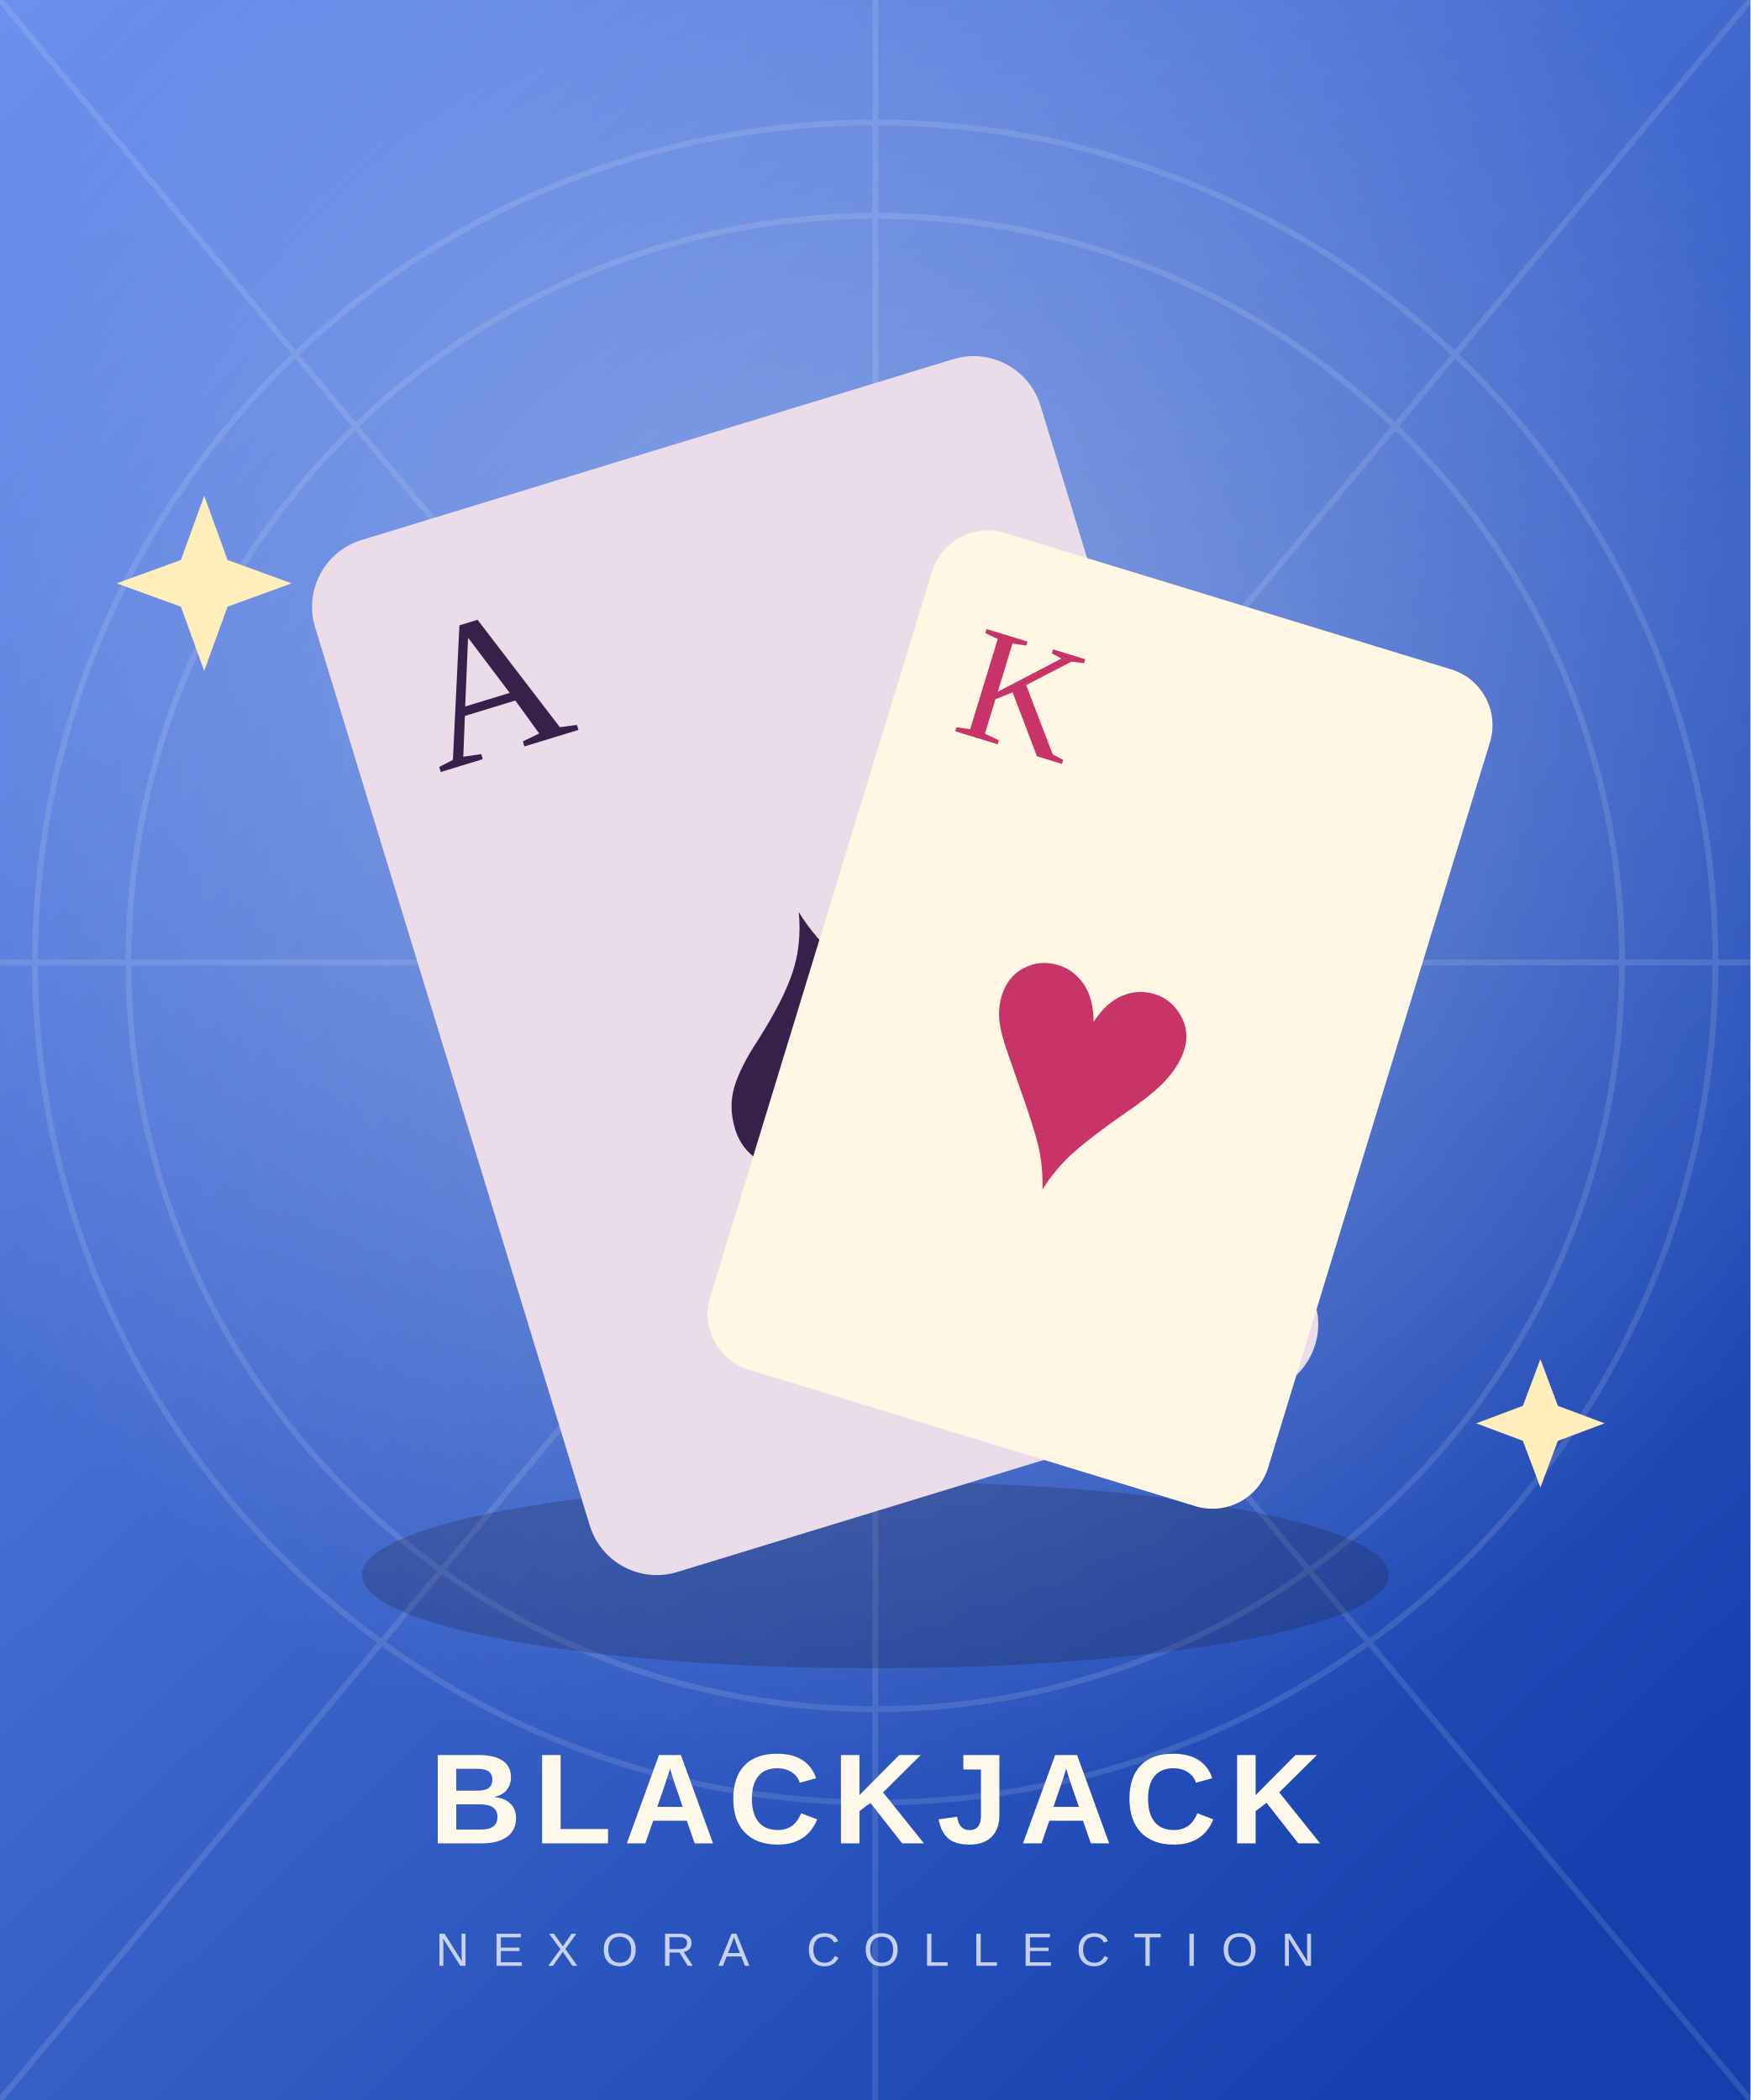
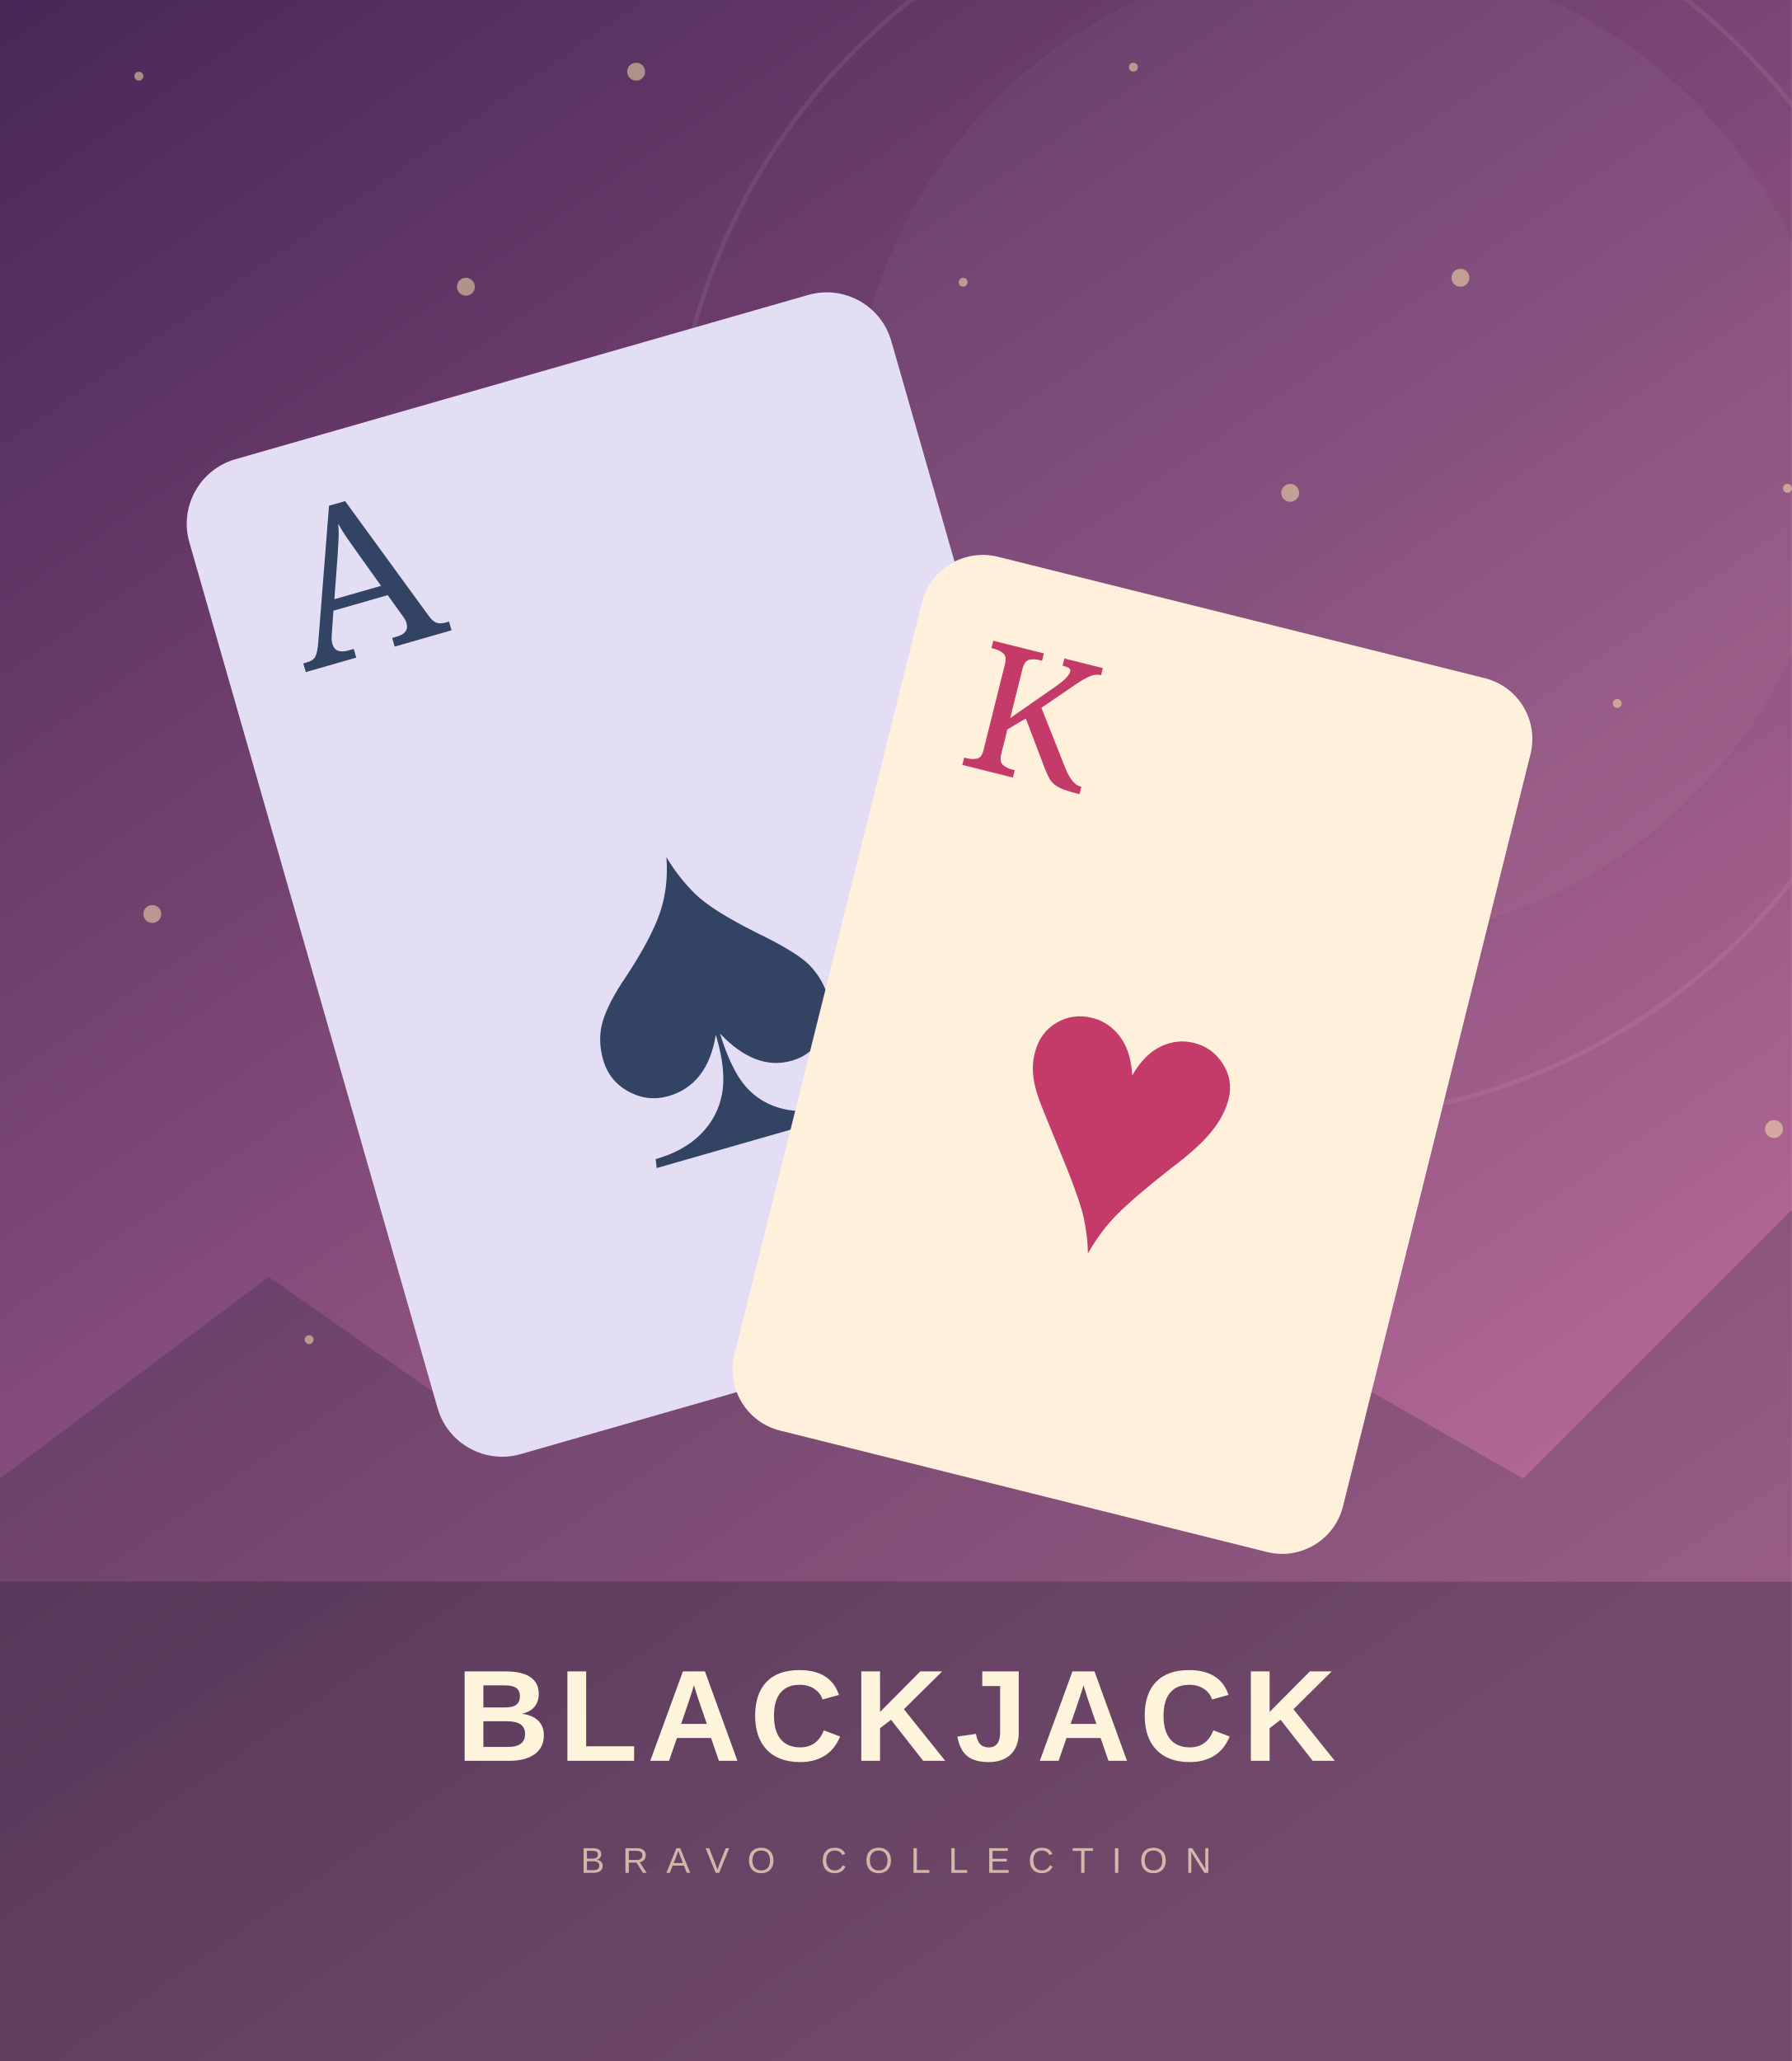
- <svg xmlns="http://www.w3.org/2000/svg" width="300" height="360" viewBox="0 0 300 360">
+ <svg xmlns="http://www.w3.org/2000/svg" viewBox="0 0 400 460">
  <defs>
-     <linearGradient id="bg" x2=".8" y2="1">
-       <stop stop-color="#6c91ee" />
-       <stop offset="1" stop-color="#143fad" />
+     <linearGradient id="gold" x2=".2" y2="1">
+       <stop stop-color="#fff6bb" />
+       <stop offset=".4" stop-color="#ffd26b" />
+       <stop offset="1" stop-color="#c46d26" />
    </linearGradient>
-     <linearGradient id="gold" x2="0" y2="1">
-       <stop stop-color="#fff6cd" />
-       <stop offset=".5" stop-color="#ffe9a1" />
-       <stop offset="1" stop-color="#d89228" />
+     <linearGradient id="pink" x2="1" y2="1">
+       <stop stop-color="#ffa2eb" />
+       <stop offset=".4" stop-color="#d535a0" />
+       <stop offset="1" stop-color="#512986" />
    </linearGradient>
-     <radialGradient id="shine">
-       <stop stop-color="#ffffff" stop-opacity=".36" />
-       <stop offset="1" stop-color="#ffffff" stop-opacity="0" />
+     <radialGradient id="ball" cx=".3" cy=".2" r=".85">
+       <stop stop-color="#ffffff" />
+       <stop offset=".6" stop-color="#cbd8e7" />
+       <stop offset="1" stop-color="#637898" />
    </radialGradient>
+     <linearGradient id="blue" x2=".6" y2="1">
+       <stop stop-color="#73e9ff" />
+       <stop offset=".4" stop-color="#3579e2" />
+       <stop offset="1" stop-color="#262765" />
+     </linearGradient>
  </defs>
-   <rect width="300" height="360" fill="url(#bg)" />
-   <circle cx="150" cy="130" r="180" fill="url(#shine)" />
-   <g fill="none" stroke="#fff" opacity=".12">
-     <circle cx="150" cy="165" r="128" />
-     <circle cx="150" cy="165" r="144" />
-     <path d="M0 0l300 360M300 0L0 360M150 0v360M0 165h300" />
+   <defs>
+     <linearGradient id="scene" x2=".6" y2="1">
+       <stop stop-color="#472757" />
+       <stop offset="1" stop-color="#bc6e9a" />
+     </linearGradient>
+   </defs>
+   <rect width="400" height="460" fill="url(#scene)" />
+   <circle cx="300" cy="100" r="110" fill="#ffffff09" />
+   <circle cx="290" cy="110" r="140" fill="none" stroke="#ffffff12" />
+   <path d="M0 330 60 285 110 320 160 275 210 320 270 290 340 330 400 270v190H0Z" fill="#10183435" />
+   <circle cx="31" cy="17" r="1" fill="#ffefb0" opacity=".5" />
+   <circle cx="104" cy="64" r="2" fill="#ffefb0" opacity=".5" />
+   <circle cx="177" cy="111" r="1" fill="#ffefb0" opacity=".5" />
+   <circle cx="250" cy="158" r="2" fill="#ffefb0" opacity=".5" />
+   <circle cx="323" cy="205" r="1" fill="#ffefb0" opacity=".5" />
+   <circle cx="396" cy="252" r="2" fill="#ffefb0" opacity=".5" />
+   <circle cx="69" cy="299" r="1" fill="#ffefb0" opacity=".5" />
+   <circle cx="142" cy="16" r="2" fill="#ffefb0" opacity=".5" />
+   <circle cx="215" cy="63" r="1" fill="#ffefb0" opacity=".5" />
+   <circle cx="288" cy="110" r="2" fill="#ffefb0" opacity=".5" />
+   <circle cx="361" cy="157" r="1" fill="#ffefb0" opacity=".5" />
+   <circle cx="34" cy="204" r="2" fill="#ffefb0" opacity=".5" />
+   <circle cx="107" cy="251" r="1" fill="#ffefb0" opacity=".5" />
+   <circle cx="180" cy="298" r="2" fill="#ffefb0" opacity=".5" />
+   <circle cx="253" cy="15" r="1" fill="#ffefb0" opacity=".5" />
+   <circle cx="326" cy="62" r="2" fill="#ffefb0" opacity=".5" />
+   <circle cx="399" cy="109" r="1" fill="#ffefb0" opacity=".5" />
+   <circle cx="72" cy="156" r="2" fill="#ffefb0" opacity=".5" />
+   <circle cx="145" cy="203" r="1" fill="#ffefb0" opacity=".5" />
+   <circle cx="218" cy="250" r="2" fill="#ffefb0" opacity=".5" />
+   <g transform="rotate(-16 190 190)">
+     <rect x="67" y="68" width="163" height="231" rx="15" fill="#e4def5" />
+     <text x="84" y="118" fill="#334364" font-family="Georgia" font-size="48">A</text>
+     <text x="150" y="246" text-anchor="middle" fill="#334364" font-size="110">♠</text>
  </g>
-   <ellipse cx="150" cy="270" rx="88" ry="16" fill="#17112a" opacity=".22" />
-   <g transform="rotate(-17 150 165)">
-     <rect x="75" y="70" width="130" height="185" rx="12" fill="#ebdce9" />
-     <text x="88" y="112" font-size="35" fill="#39204b">A</text>
-     <text x="140" y="207" text-anchor="middle" font-size="90" fill="#39204b">♠</text>
+   <g transform="rotate(14 250 230)">
+     <rect x="184" y="134" width="140" height="201" rx="14" fill="#fff0dc" />
+     <text x="200" y="181" fill="#c43a69" font-family="Georgia" font-size="40">K</text>
+     <text x="255" y="279" text-anchor="middle" fill="#c43a69" font-size="90">♥</text>
  </g>
-   <g transform="rotate(17 190 170)">
-     <rect x="140" y="100" width="100" height="150" rx="10" fill="#fff6e3" />
-     <text x="151" y="135" font-size="28" fill="#c83467">K</text>
-     <text x="189" y="205" text-anchor="middle" font-size="66" fill="#c83467">♥</text>
-   </g>
-   <path d="m35 85 4 11 11 4-11 4-4 11-4-11-11-4 11-4Z M264 233l3 8 8 3-8 3-3 8-3-8-8-3 8-3Z" fill="#ffedbb" />
-   <text x="150" y="316" text-anchor="middle" font-family="Arial,sans-serif" font-weight="900" letter-spacing="2" font-size="22" fill="#fff9ec">BLACKJACK</text>
-   <text x="150" y="337" text-anchor="middle" font-family="Arial,sans-serif" letter-spacing="4" font-size="8" fill="#ffffffbb">NEXORA COLLECTION</text>
+   <path d="M0 353h400v107H0Z" fill="#0a142340" />
+   <text x="200" y="393" text-anchor="middle" font-family="Arial" font-size="29" font-weight="900" letter-spacing="2" fill="#fff5dc">BLACKJACK</text>
+   <text x="200" y="418" text-anchor="middle" font-family="Arial" font-size="8" letter-spacing="4" fill="#ffebc9b0">BRAVO COLLECTION</text>
</svg>
